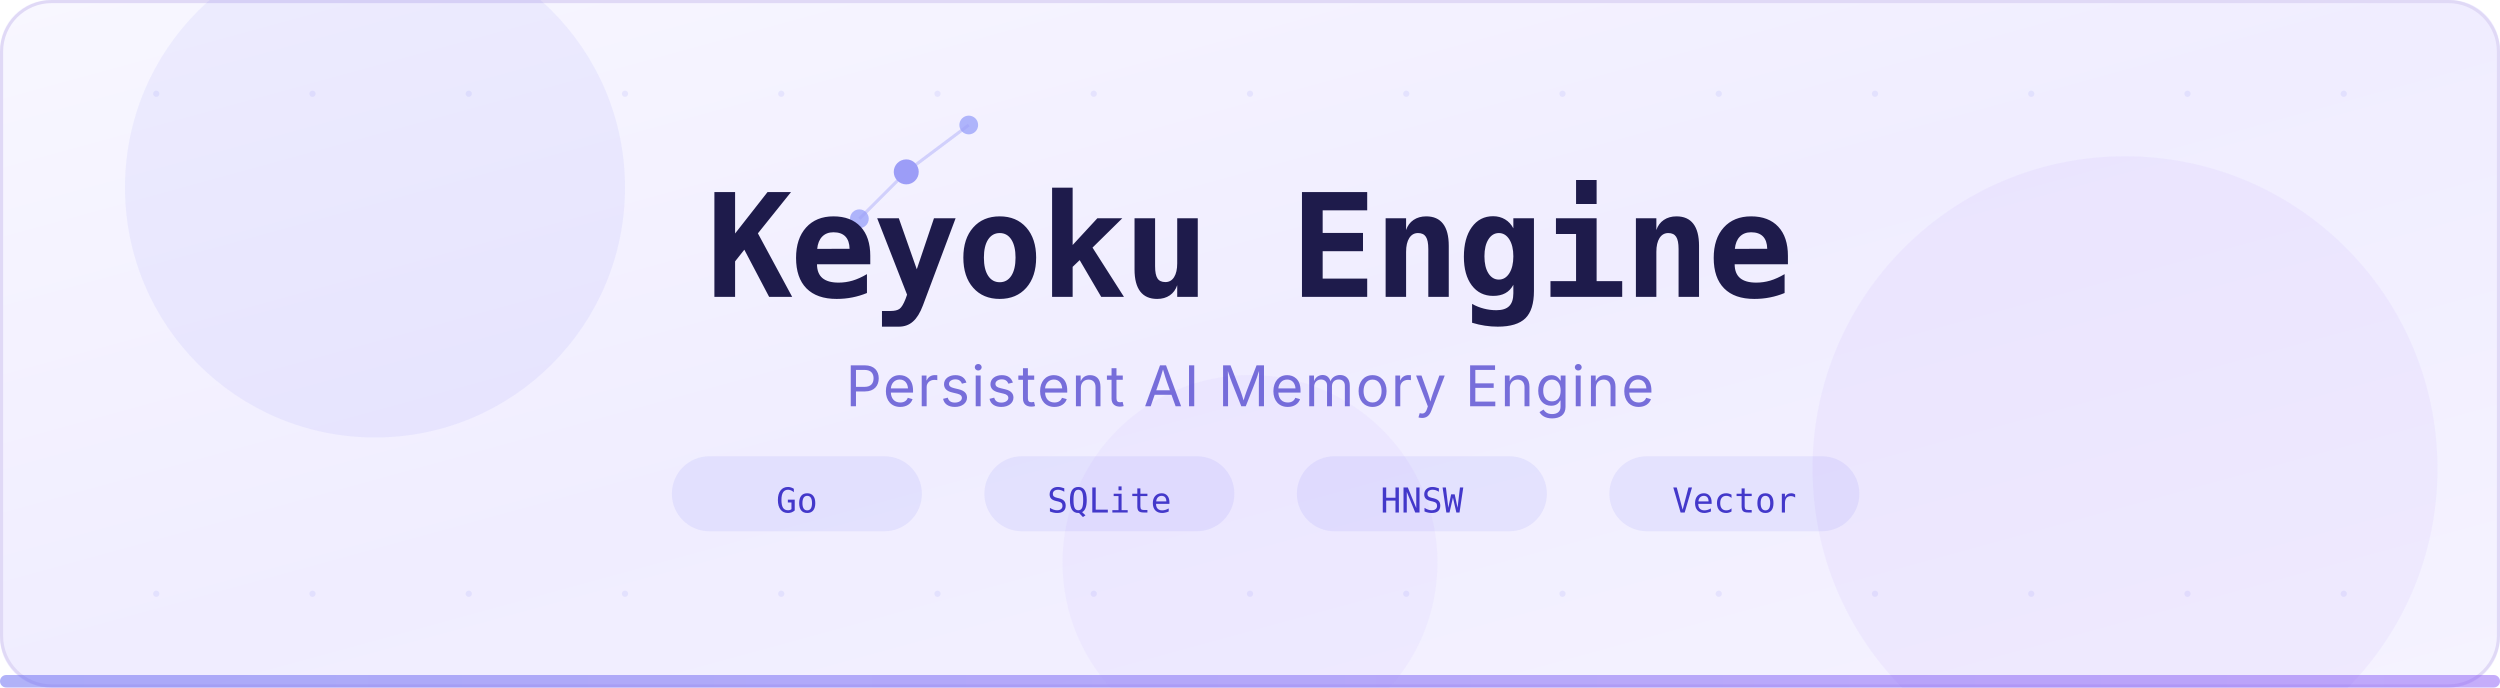
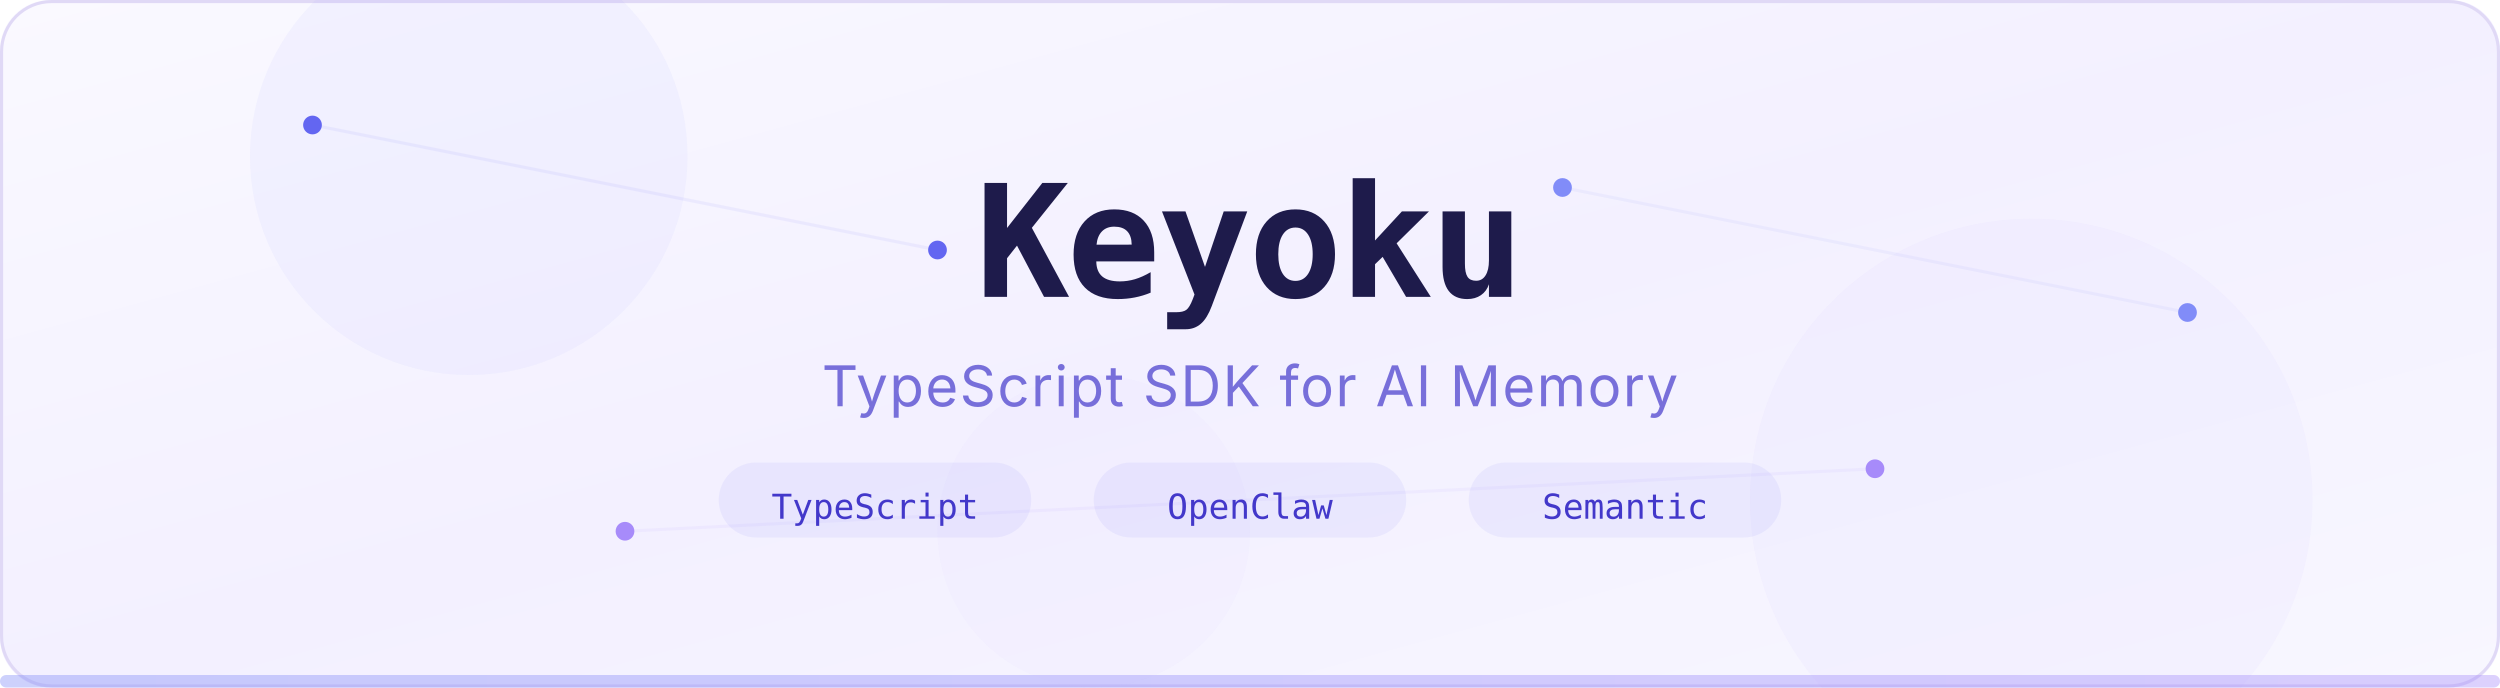
<svg xmlns="http://www.w3.org/2000/svg" width="800" height="220" viewBox="0 0 800 220">
  <defs>
    <linearGradient id="bg" x1="0%" y1="0%" x2="100%" y2="100%">
-       <stop offset="0%" style="stop-color:#f8f7ff;stop-opacity:1" />
-       <stop offset="50%" style="stop-color:#f0edff;stop-opacity:1" />
-       <stop offset="100%" style="stop-color:#f5f3ff;stop-opacity:1" />
+       <stop offset="0%" style="stop-color:#faf9ff;stop-opacity:1" />
+       <stop offset="50%" style="stop-color:#f3f0ff;stop-opacity:1" />
+       <stop offset="100%" style="stop-color:#f8f7ff;stop-opacity:1" />
    </linearGradient>
    <linearGradient id="accent" x1="0%" y1="0%" x2="100%" y2="0%">
-       <stop offset="0%" style="stop-color:#6366f1;stop-opacity:1" />
-       <stop offset="100%" style="stop-color:#8b5cf6;stop-opacity:1" />
+       <stop offset="0%" style="stop-color:#818cf8;stop-opacity:1" />
+       <stop offset="100%" style="stop-color:#a78bfa;stop-opacity:1" />
    </linearGradient>
  </defs>
  <style>
-     .orb1 { animation: float1 6s ease-in-out infinite; }
-     .orb2 { animation: float2 8s ease-in-out infinite; }
-     .orb3 { animation: float3 7s ease-in-out infinite; }
-     .particle { animation: drift 12s linear infinite; }
+     .orb1 { animation: float1 7s ease-in-out infinite; }
+     .orb2 { animation: float2 9s ease-in-out infinite; }
+     .orb3 { animation: float3 6s ease-in-out infinite; }
+     .pulse { animation: pulse 4s ease-in-out infinite; }
    @keyframes float1 {
-       0%, 100% { transform: translate(0, 0); opacity: 0.08; }
-       50% { transform: translate(10px, -8px); opacity: 0.14; }
+       0%, 100% { transform: translate(0, 0); opacity: 0.06; }
+       50% { transform: translate(12px, -6px); opacity: 0.12; }
    }
    @keyframes float2 {
-       0%, 100% { transform: translate(0, 0); opacity: 0.06; }
-       50% { transform: translate(-15px, 5px); opacity: 0.12; }
+       0%, 100% { transform: translate(0, 0); opacity: 0.05; }
+       50% { transform: translate(-10px, 8px); opacity: 0.1; }
    }
    @keyframes float3 {
-       0%, 100% { transform: translate(0, 0); opacity: 0.07; }
-       50% { transform: translate(8px, 10px); opacity: 0.13; }
+       0%, 100% { transform: translate(0, 0); opacity: 0.06; }
+       50% { transform: translate(6px, -10px); opacity: 0.11; }
    }
-     @keyframes drift {
-       0% { transform: translateX(-40px); opacity: 0; }
-       10% { opacity: 0.4; }
-       90% { opacity: 0.4; }
-       100% { transform: translateX(840px); opacity: 0; }
+     @keyframes pulse {
+       0%, 100% { opacity: 0.2; }
+       50% { opacity: 0.5; }
    }
  </style>
  <rect width="800" height="220" rx="16" fill="url(#bg)" />
  <rect x="0.5" y="0.5" width="799" height="219" rx="16" fill="none" stroke="#e0d9f6" stroke-width="1" />
-   <rect x="0" y="216" width="800" height="4" rx="2" fill="url(#accent)" opacity="0.5" />
-   <circle class="orb1" cx="120" cy="60" r="80" fill="#6366f1" opacity="0.08" />
-   <circle class="orb2" cx="680" cy="150" r="100" fill="#8b5cf6" opacity="0.06" />
-   <circle class="orb3" cx="400" cy="180" r="60" fill="#a78bfa" opacity="0.07" />
-   <g opacity="0.1">
-     <circle cx="50" cy="30" r="1" fill="#6366f1" />
-     <circle cx="100" cy="30" r="1" fill="#6366f1" />
-     <circle cx="150" cy="30" r="1" fill="#6366f1" />
-     <circle cx="200" cy="30" r="1" fill="#6366f1" />
-     <circle cx="250" cy="30" r="1" fill="#6366f1" />
-     <circle cx="300" cy="30" r="1" fill="#6366f1" />
-     <circle cx="350" cy="30" r="1" fill="#6366f1" />
-     <circle cx="400" cy="30" r="1" fill="#6366f1" />
-     <circle cx="450" cy="30" r="1" fill="#6366f1" />
-     <circle cx="500" cy="30" r="1" fill="#6366f1" />
-     <circle cx="550" cy="30" r="1" fill="#6366f1" />
-     <circle cx="600" cy="30" r="1" fill="#6366f1" />
-     <circle cx="650" cy="30" r="1" fill="#6366f1" />
-     <circle cx="700" cy="30" r="1" fill="#6366f1" />
-     <circle cx="750" cy="30" r="1" fill="#6366f1" />
-     <circle cx="50" cy="190" r="1" fill="#6366f1" />
-     <circle cx="100" cy="190" r="1" fill="#6366f1" />
-     <circle cx="150" cy="190" r="1" fill="#6366f1" />
-     <circle cx="200" cy="190" r="1" fill="#6366f1" />
-     <circle cx="250" cy="190" r="1" fill="#6366f1" />
-     <circle cx="300" cy="190" r="1" fill="#6366f1" />
-     <circle cx="350" cy="190" r="1" fill="#6366f1" />
-     <circle cx="400" cy="190" r="1" fill="#6366f1" />
-     <circle cx="450" cy="190" r="1" fill="#6366f1" />
-     <circle cx="500" cy="190" r="1" fill="#6366f1" />
-     <circle cx="550" cy="190" r="1" fill="#6366f1" />
-     <circle cx="600" cy="190" r="1" fill="#6366f1" />
-     <circle cx="650" cy="190" r="1" fill="#6366f1" />
-     <circle cx="700" cy="190" r="1" fill="#6366f1" />
-     <circle cx="750" cy="190" r="1" fill="#6366f1" />
+   <rect x="0" y="216" width="800" height="4" rx="2" fill="url(#accent)" opacity="0.4" />
+   <circle class="orb1" cx="150" cy="50" r="70" fill="#818cf8" opacity="0.06" />
+   <circle class="orb2" cx="650" cy="160" r="90" fill="#a78bfa" opacity="0.05" />
+   <circle class="orb3" cx="350" cy="170" r="50" fill="#c4b5fd" opacity="0.06" />
+   <g opacity="0.08">
+     <line x1="100" y1="40" x2="300" y2="80" stroke="#6366f1" stroke-width="1" />
+     <line x1="500" y1="60" x2="700" y2="100" stroke="#818cf8" stroke-width="1" />
+     <line x1="200" y1="170" x2="600" y2="150" stroke="#a78bfa" stroke-width="1" />
  </g>
-   <circle class="particle" cx="0" cy="70" r="1.5" fill="#6366f1" opacity="0" />
-   <circle class="particle" cx="0" cy="140" r="1" fill="#8b5cf6" opacity="0" style="animation-delay: 4s" />
-   <circle class="particle" cx="0" cy="100" r="1.2" fill="#4f46e5" opacity="0" style="animation-delay: 8s" />
-   <g transform="translate(290, 55)" opacity="0.6">
-     <circle cx="0" cy="0" r="4" fill="#6366f1" />
-     <circle cx="20" cy="-15" r="3" fill="#818cf8" />
-     <circle cx="-15" cy="15" r="3" fill="#818cf8" />
-     <line x1="0" y1="0" x2="20" y2="-15" stroke="#6366f1" stroke-width="1" opacity="0.4" />
-     <line x1="0" y1="0" x2="-15" y2="15" stroke="#6366f1" stroke-width="1" opacity="0.4" />
-   </g>
-   <text x="400" y="95" font-family="ui-monospace, 'SF Mono', 'Cascadia Code', 'Fira Code', Menlo, monospace" font-size="46" font-weight="700" fill="#1e1b4b" text-anchor="middle" letter-spacing="-1">
-     Keyoku Engine
+   <circle class="pulse" cx="100" cy="40" r="3" fill="#6366f1" />
+   <circle class="pulse" cx="300" cy="80" r="3" fill="#6366f1" style="animation-delay: 1s" />
+   <circle class="pulse" cx="500" cy="60" r="3" fill="#818cf8" style="animation-delay: 2s" />
+   <circle class="pulse" cx="700" cy="100" r="3" fill="#818cf8" style="animation-delay: 0.5s" />
+   <circle class="pulse" cx="200" cy="170" r="3" fill="#a78bfa" style="animation-delay: 1.5s" />
+   <circle class="pulse" cx="600" cy="150" r="3" fill="#a78bfa" style="animation-delay: 3s" />
+   <text x="400" y="95" font-family="ui-monospace, 'SF Mono', 'Cascadia Code', 'Fira Code', Menlo, monospace" font-size="50" font-weight="700" fill="#1e1b4b" text-anchor="middle" letter-spacing="-1">
+     Keyoku
  </text>
  <text x="400" y="130" font-family="ui-sans-serif, system-ui, -apple-system, 'Segoe UI', sans-serif" font-size="18" fill="#4338ca" text-anchor="middle" letter-spacing="0.5" opacity="0.7">
-     Persistent AI Memory Engine
+     TypeScript SDK for AI Memory
  </text>
-   <g transform="translate(400, 160)" text-anchor="middle">
-     <rect x="-185" y="-14" width="80" height="24" rx="12" fill="#6366f1" opacity="0.1" />
-     <text x="-145" y="4" font-family="ui-monospace, monospace" font-size="11" fill="#4338ca">Go</text>
-     <rect x="-85" y="-14" width="80" height="24" rx="12" fill="#6366f1" opacity="0.1" />
-     <text x="-45" y="4" font-family="ui-monospace, monospace" font-size="11" fill="#4338ca">SQLite</text>
-     <rect x="15" y="-14" width="80" height="24" rx="12" fill="#6366f1" opacity="0.1" />
-     <text x="55" y="4" font-family="ui-monospace, monospace" font-size="11" fill="#4338ca">HNSW</text>
-     <rect x="115" y="-14" width="80" height="24" rx="12" fill="#6366f1" opacity="0.1" />
-     <text x="155" y="4" font-family="ui-monospace, monospace" font-size="11" fill="#4338ca">Vector</text>
+   <g transform="translate(400, 162)" text-anchor="middle">
+     <rect x="-170" y="-14" width="100" height="24" rx="12" fill="#6366f1" opacity="0.08" />
+     <text x="-120" y="4" font-family="ui-monospace, monospace" font-size="11" fill="#4338ca">TypeScript</text>
+     <rect x="-50" y="-14" width="100" height="24" rx="12" fill="#6366f1" opacity="0.08" />
+     <text x="0" y="4" font-family="ui-monospace, monospace" font-size="11" fill="#4338ca">OpenClaw</text>
+     <rect x="70" y="-14" width="100" height="24" rx="12" fill="#6366f1" opacity="0.08" />
+     <text x="120" y="4" font-family="ui-monospace, monospace" font-size="11" fill="#4338ca">Semantic</text>
  </g>
</svg>
